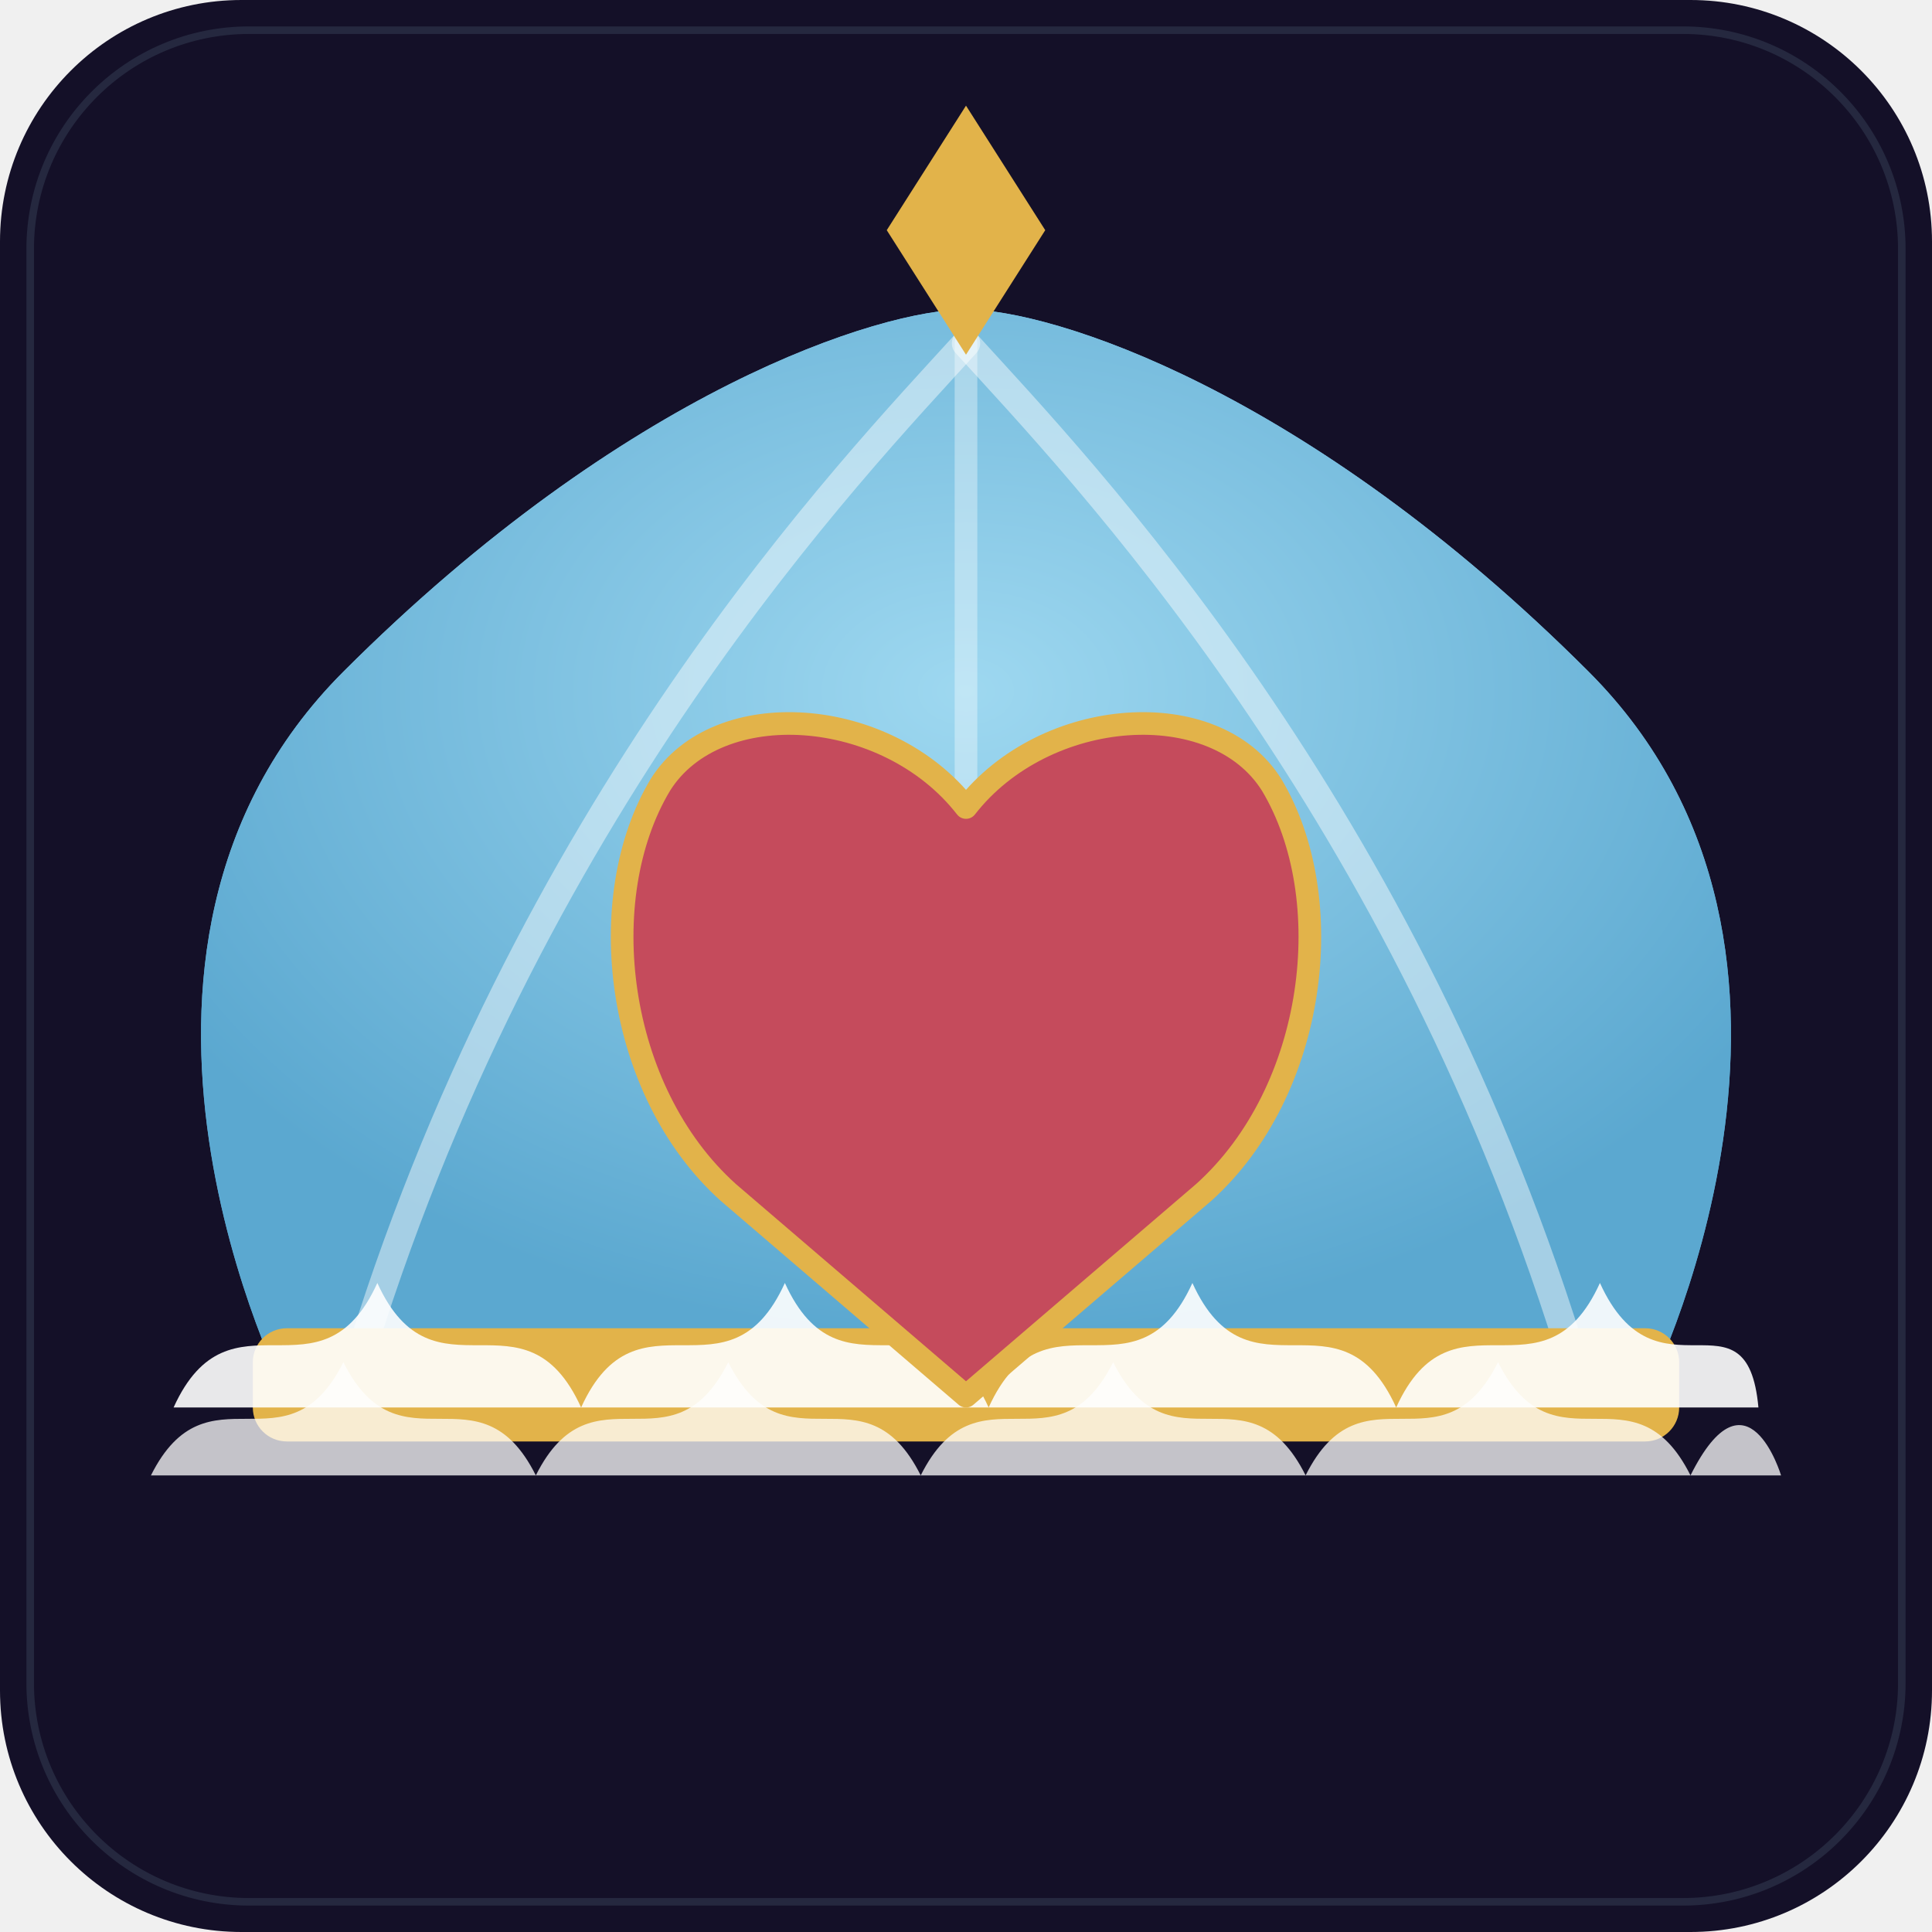
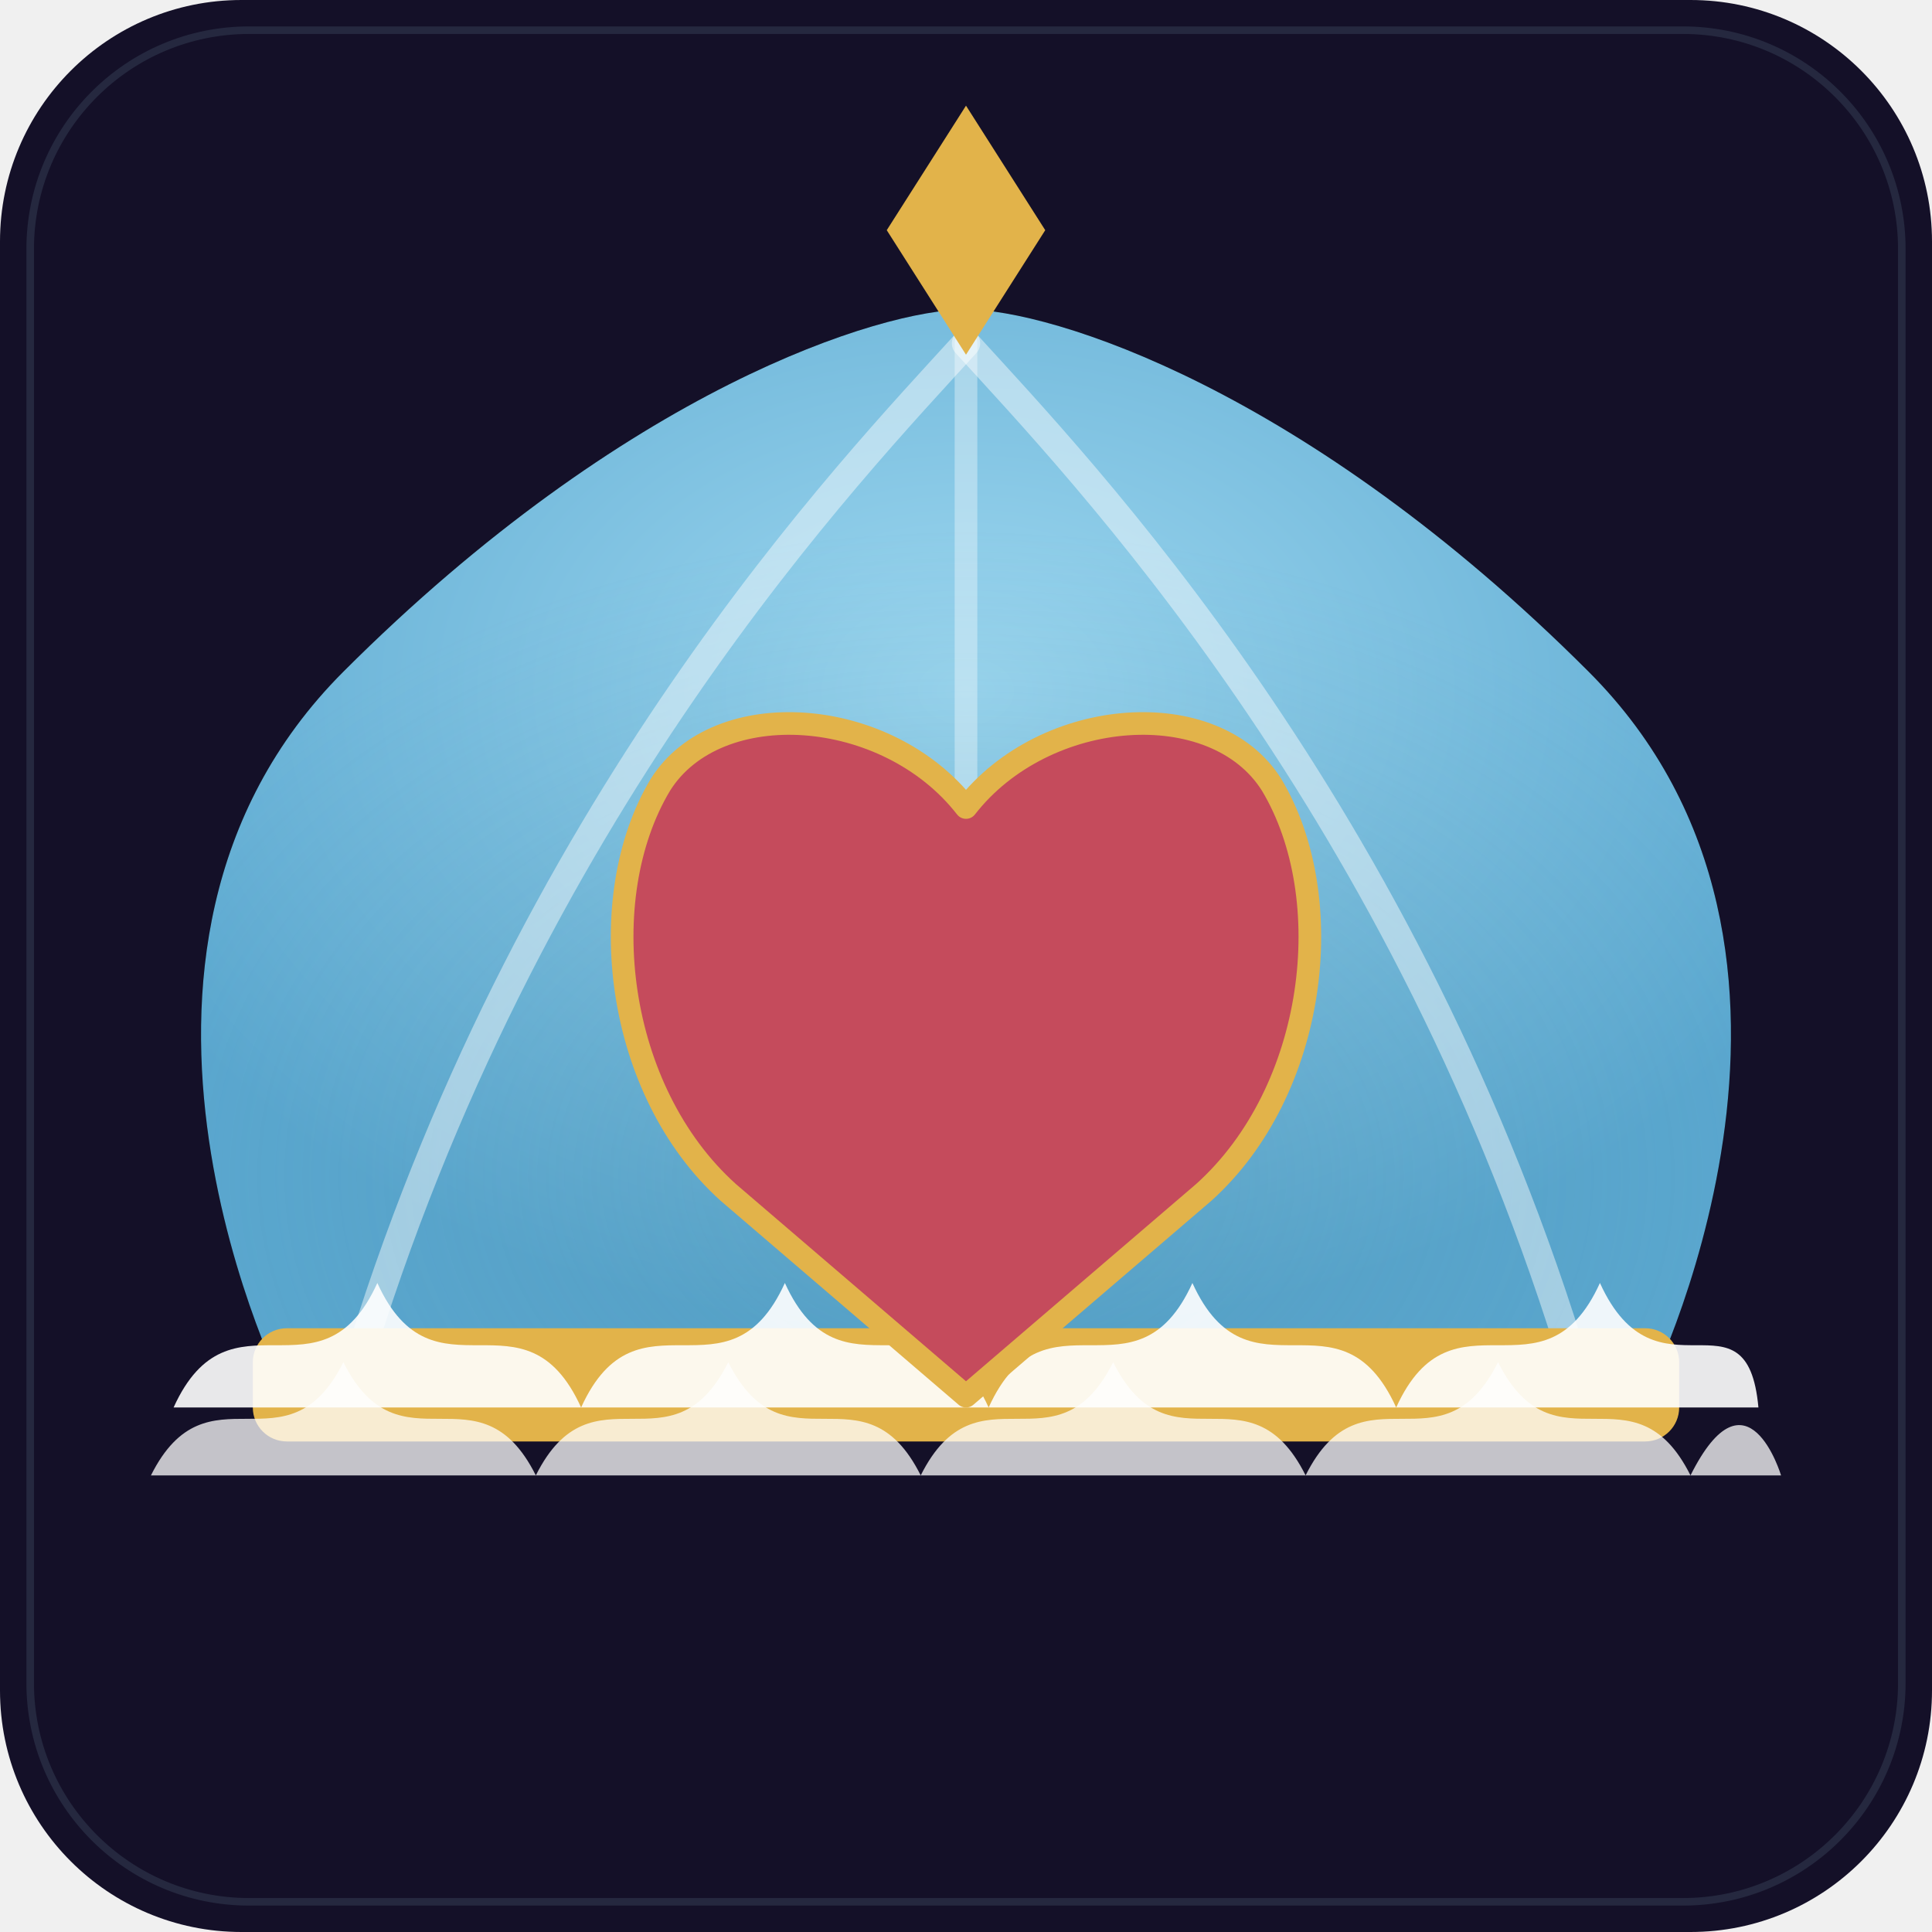
<svg xmlns="http://www.w3.org/2000/svg" width="512" height="512" viewBox="0 0 512 512">
  <defs>
    <radialGradient id="crownBlue" cx="50%" cy="35%" r="60%">
      <stop offset="0%" stop-color="#9ED8F0" />
      <stop offset="100%" stop-color="#5BA8D0" />
    </radialGradient>
    <radialGradient id="crownShadow" cx="50%" cy="80%" r="60%">
      <stop offset="0%" stop-color="#4A90B0" stop-opacity="0.4" />
      <stop offset="100%" stop-color="#4A90B0" stop-opacity="0" />
    </radialGradient>
  </defs>
  <rect width="512" height="512" rx="64" ry="64" fill="#141028" />
  <rect x="8" y="8" width="496" height="496" rx="58" ry="58" fill="none" stroke="#9ED8F0" stroke-opacity="0.12" stroke-width="2" />
  <g transform="translate(256,268) scale(1.5)">
-     <path id="dome" d="M-120 68          C-120 68 -160 -10 -110 -60          C-60 -110 -15 -124 0 -124          C15 -124 60 -110 110 -60          C160 -10 120 68 120 68 Z" fill="url(#crownBlue)" />
+     <path id="dome" d="M-120 68          C-120 68 -160 -10 -110 -60          C-60 -110 -15 -124 0 -124          C15 -124 60 -110 110 -60          C160 -10 120 68 120 68 Z" />
+     <use href="#dome" fill="url(#crownBlue)" />
    <use href="#dome" fill="url(#crownShadow)" />
    <path d="M-108 64 C-78 -36 -20 -96 0 -118" fill="none" stroke="#FFFFFF" stroke-width="5" stroke-opacity="0.45" stroke-linecap="round" />
    <path d="M108 64 C78 -36 20 -96 0 -118" fill="none" stroke="#FFFFFF" stroke-width="5" stroke-opacity="0.45" stroke-linecap="round" />
    <path d="M0 64 C0 -10 0 -76 0 -118" fill="none" stroke="#FFFFFF" stroke-width="4" stroke-opacity="0.35" stroke-linecap="round" />
    <rect x="-126" y="56" width="252" height="20" rx="6" ry="6" fill="#E2B34A" />
    <path d="M-140 70          C-130 48 -114 70 -104 48          C-94 70 -78 48 -68 70          C-58 48 -42 70 -32 48          C-22 70 -6 48 4 70          C14 48 30 70 40 48          C50 70 66 48 76 70          C86 48 102 70 112 48          C122 70 138 48 140 70 Z" fill="#FFFFFF" opacity="0.9" />
    <path d="M-144 82          C-134 62 -120 82 -110 62          C-100 82 -86 62 -76 82          C-66 62 -52 82 -42 62          C-32 82 -18 62 -8 82          C2 62 16 82 26 62          C36 82 50 62 60 82          C70 62 84 82 94 62          C104 82 118 62 128 82          C138 62 144 82 144 82 Z" fill="#FFFFFF" opacity="0.75" />
    <polygon points="0,-160 14,-138 0,-116 -14,-138" fill="#E2B34A" />
    <path d="M0 -36          C-14 -54 -44 -56 -54 -40          C-66 -20 -62 14 -42 32          L0 68          L42 32          C62 14 66 -20 54 -40          C44 -56 14 -54 0 -36 Z" fill="#C54B5C" stroke="#E2B34A" stroke-width="4" stroke-linejoin="round" />
  </g>
</svg>
